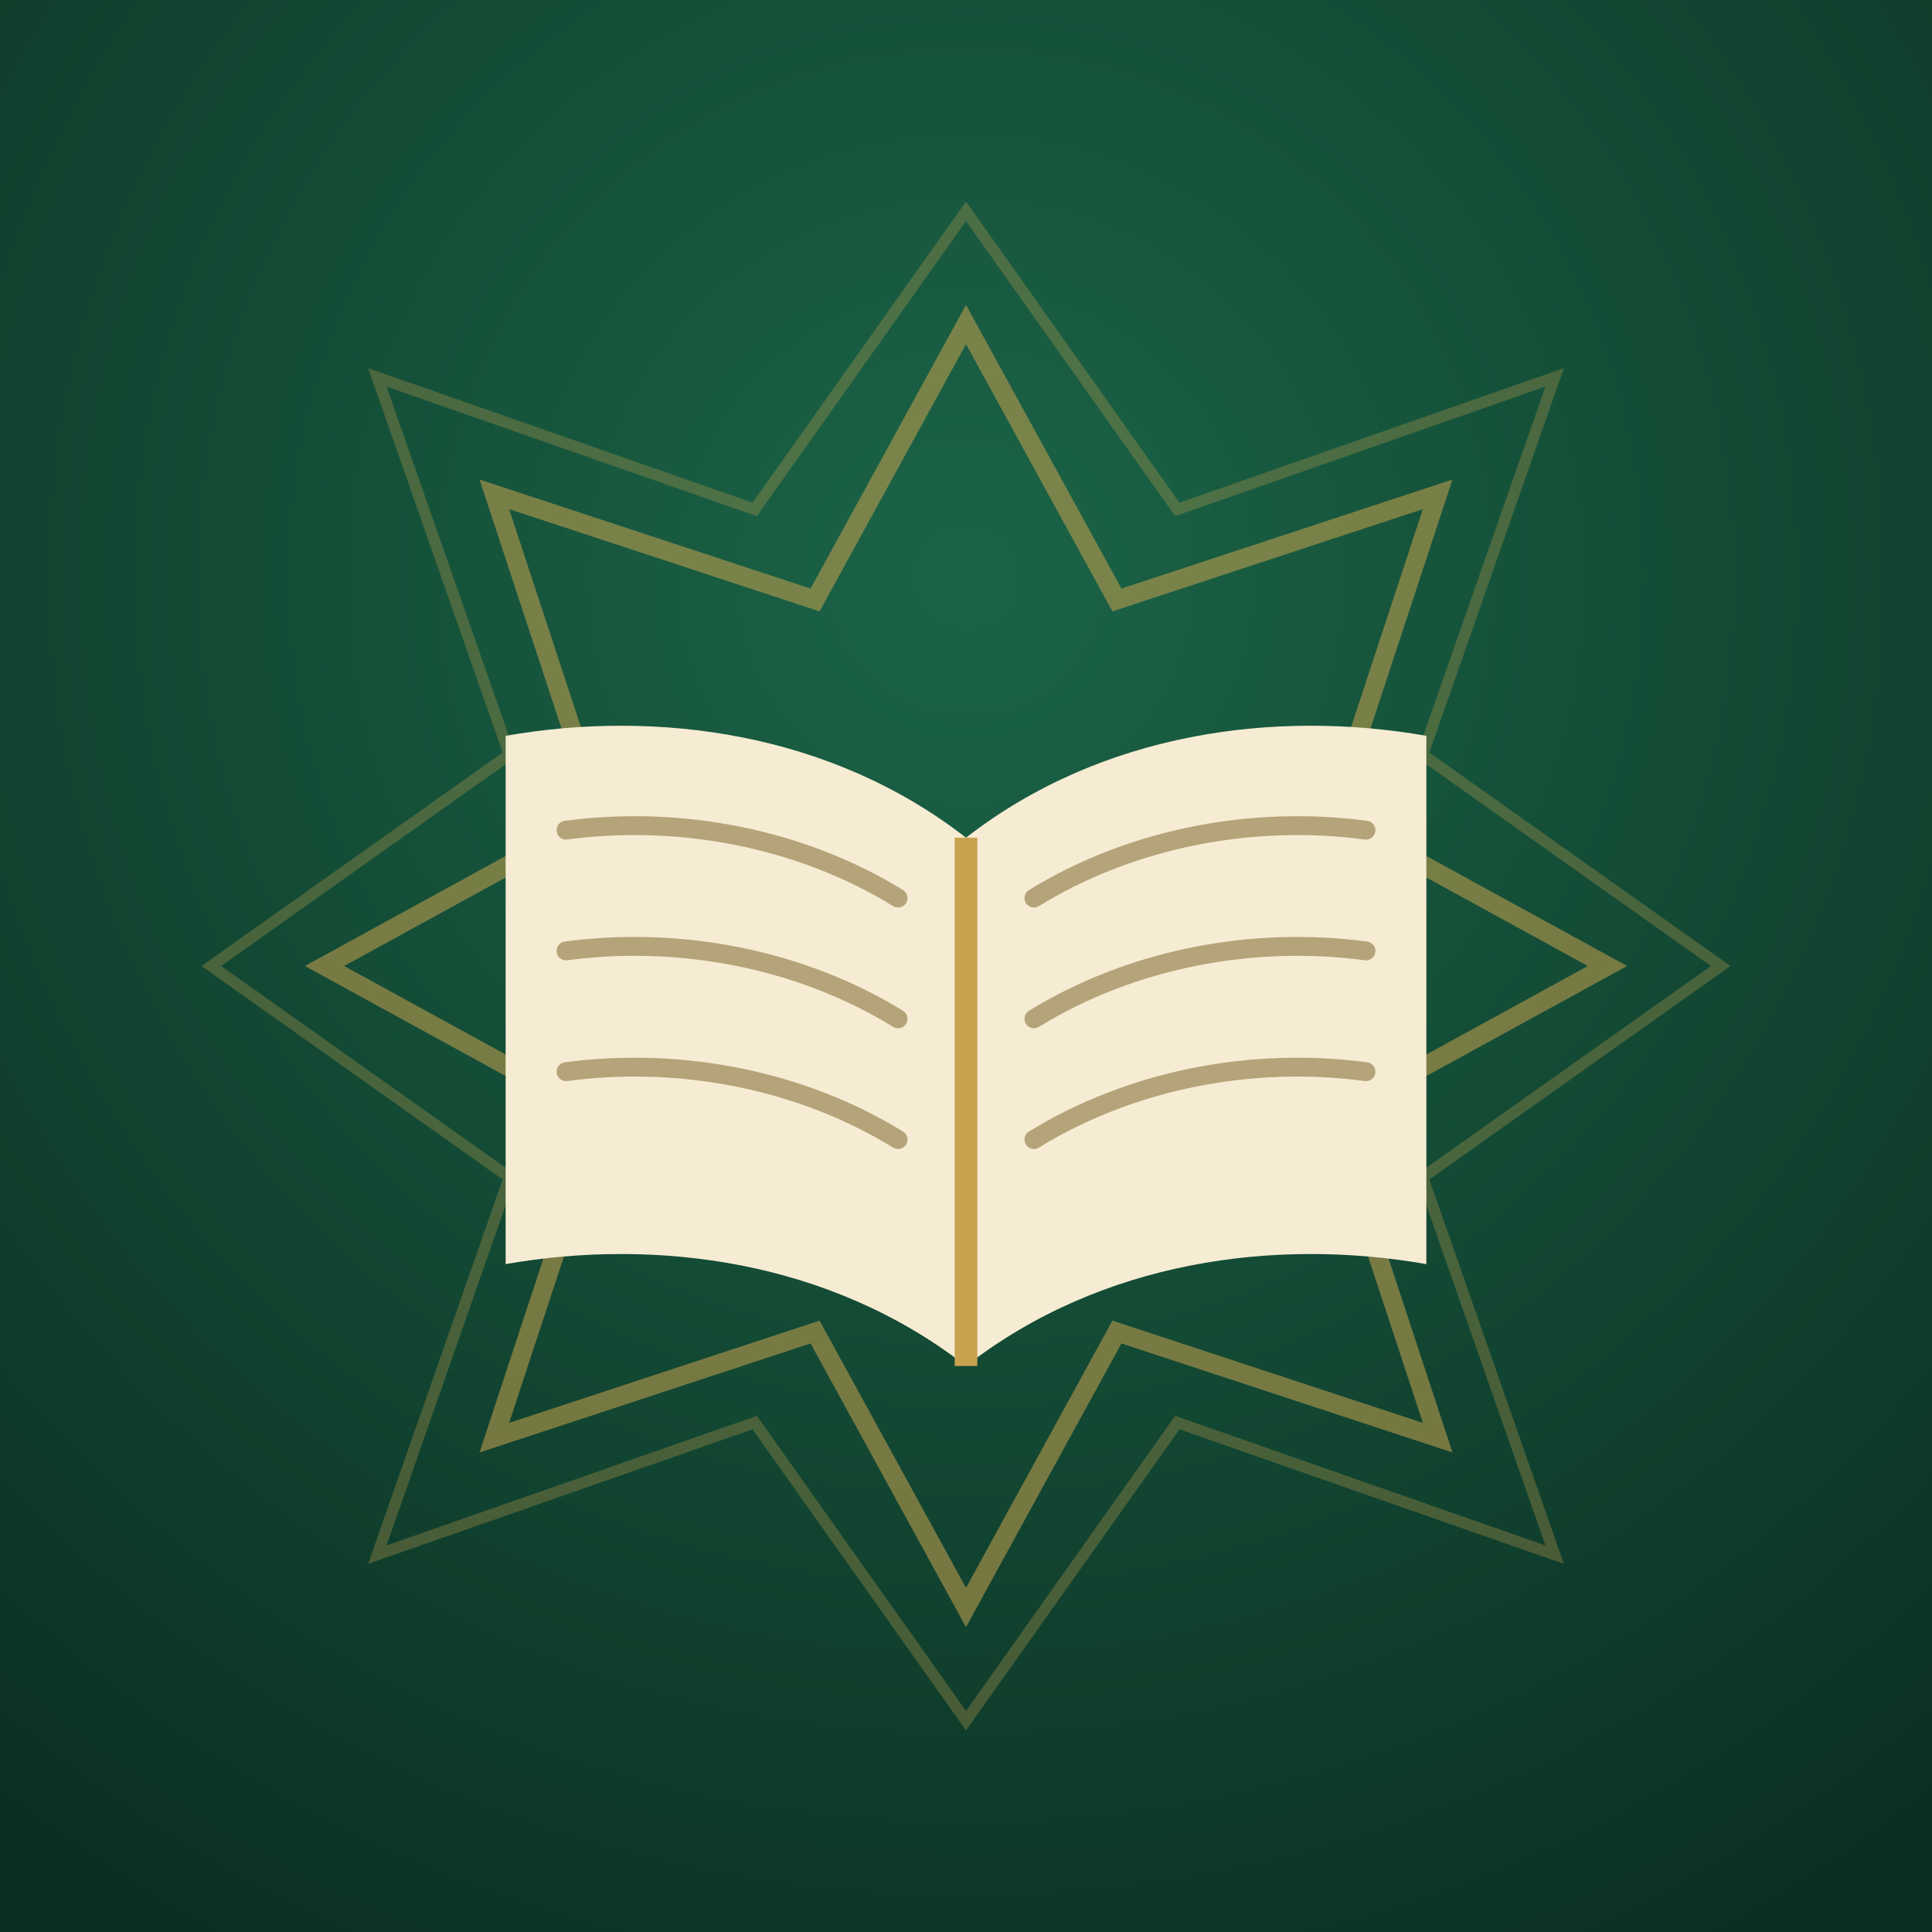
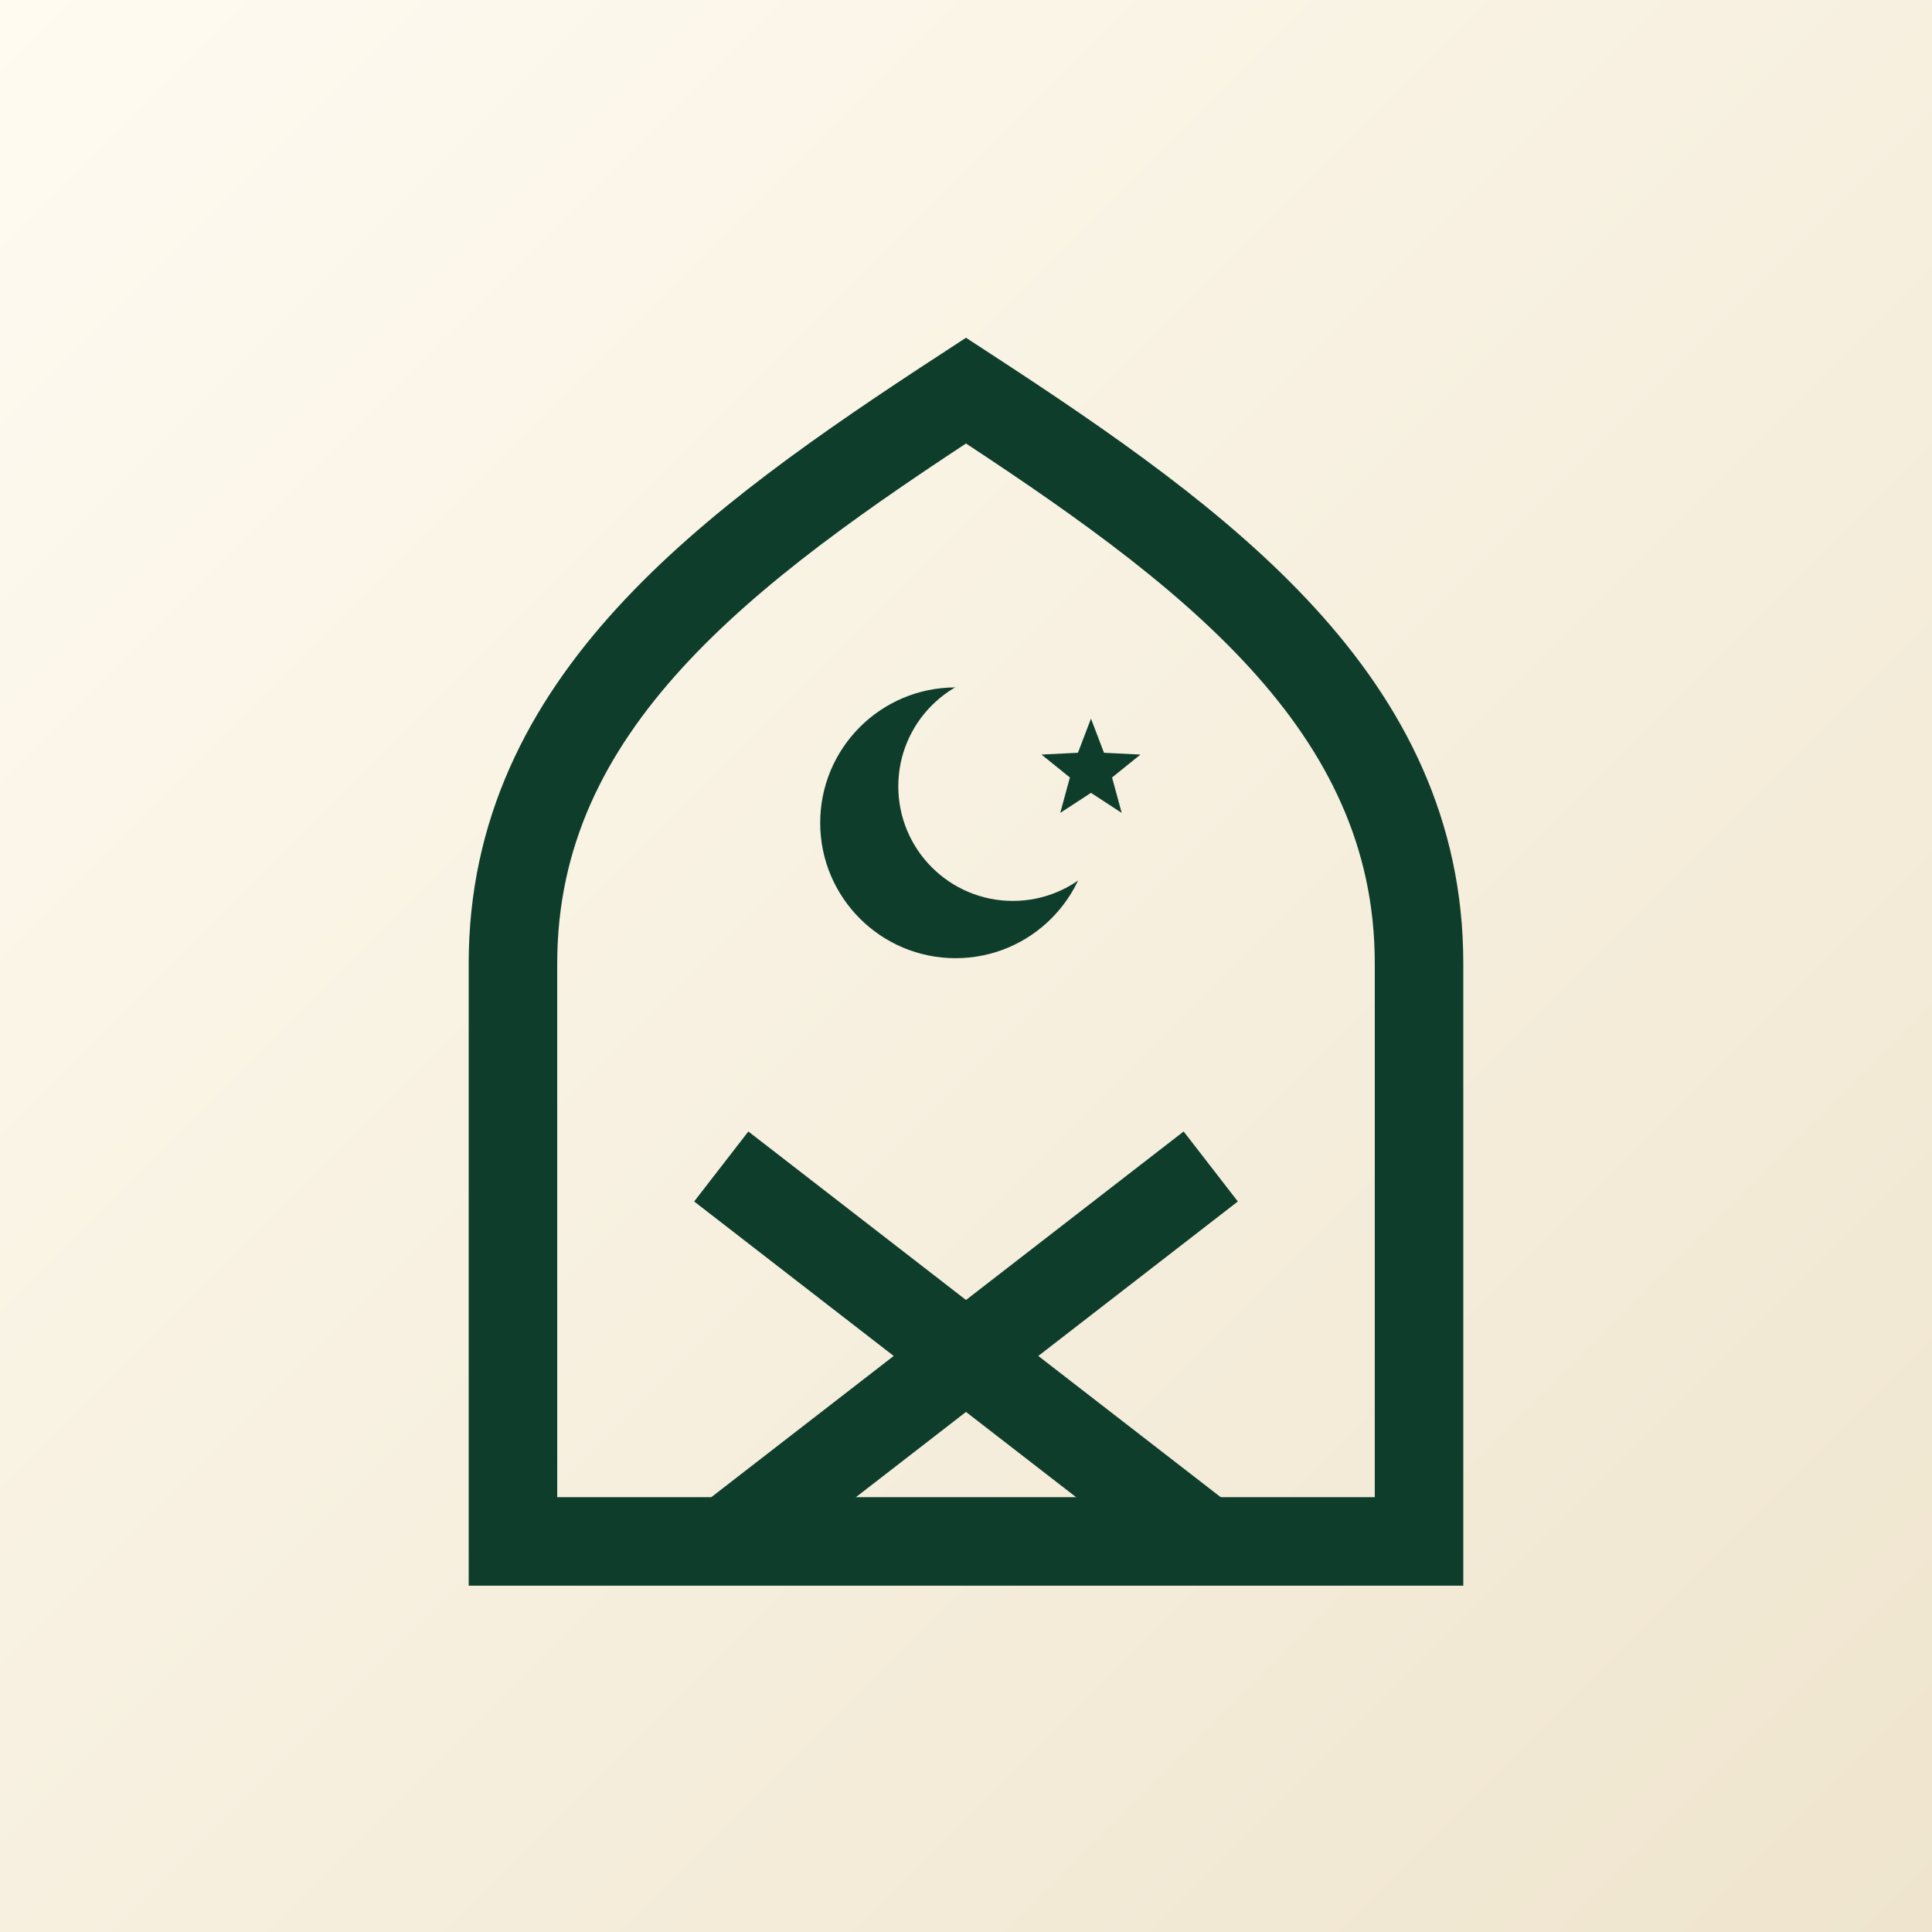
- <svg xmlns="http://www.w3.org/2000/svg" viewBox="0 0 512 512">
+ <svg xmlns="http://www.w3.org/2000/svg" viewBox="0 0 1024 1024">
  <defs>
-     <radialGradient id="g" cx="50%" cy="30%" r="80%">
-       <stop offset="0" stop-color="#1b6447" />
-       <stop offset="1" stop-color="#0b3022" />
-     </radialGradient>
+     <linearGradient id="icsiangBG" x1="0" y1="0" x2="1" y2="1">
+       <stop offset="0" stop-color="#FFFBF1" />
+       <stop offset="1" stop-color="#EFE5CE" />
+     </linearGradient>
  </defs>
-   <rect width="512" height="512" fill="url(#g)" />
-   <polygon points="256,86 296,159 381,131 353,216 426,256 353,296 381,381 296,353 256,426 216,353 131,381 159,296 86,256 159,216 131,131 216,159" fill="none" stroke="#c9a24f" stroke-width="5" opacity=".55" />
-   <polygon points="256,56 312,135 412,100 377,200 456,256 377,312 412,412 312,377 256,456 200,377 100,412 135,312 56,256 135,200 100,100 200,135" fill="none" stroke="#c9a24f" stroke-width="3" opacity=".3" />
-   <path d="M256 222c-36-28-82-34-122-27v140c40-7 86-1 122 27 36-28 82-34 122-27V195c-40-7-86-1-122 27z" fill="#f6ecd3" />
-   <path d="M256 222v140" stroke="#c9a24f" stroke-width="6" />
-   <path d="M150 220c30-4 62 2 88 18M150 252c30-4 62 2 88 18M150 284c30-4 62 2 88 18M362 220c-30-4-62 2-88 18M362 252c-30-4-62 2-88 18M362 284c-30-4-62 2-88 18" stroke="#b5a37a" stroke-width="5" fill="none" stroke-linecap="round" />
+   <rect width="1024" height="1024" fill="url(#icsiangBG)" />
+   <g transform="translate(512,512) scale(1.38) translate(-512,-521)">
+     <g fill="none" stroke="#0F3D2B" stroke-width="34" stroke-linejoin="miter" stroke-linecap="butt">
+       <path d="M338,742 V520 C338,420 420,360 512,300 C604,360 686,420 686,520 V742 Z" />
+       <path d="M418,598 L604,742" />
+       <path d="M606,598 L420,742" />
+     </g>
+     <mask id="icsiangkm">
+       <rect width="1024" height="1024" fill="#fff" />
+       <circle cx="530" cy="452" r="44" fill="#000" />
+     </mask>
+     <circle cx="508" cy="466" r="52" fill="#0F3D2B" mask="url(#icsiangkm)" />
+     <polygon points="560.0,426.0 565.0,439.1 579.0,439.8 568.1,448.6 571.8,462.2 560.0,454.5 548.2,462.2 551.9,448.6 541.0,439.8 555.0,439.1" fill="#0F3D2B" />
+   </g>
</svg>
